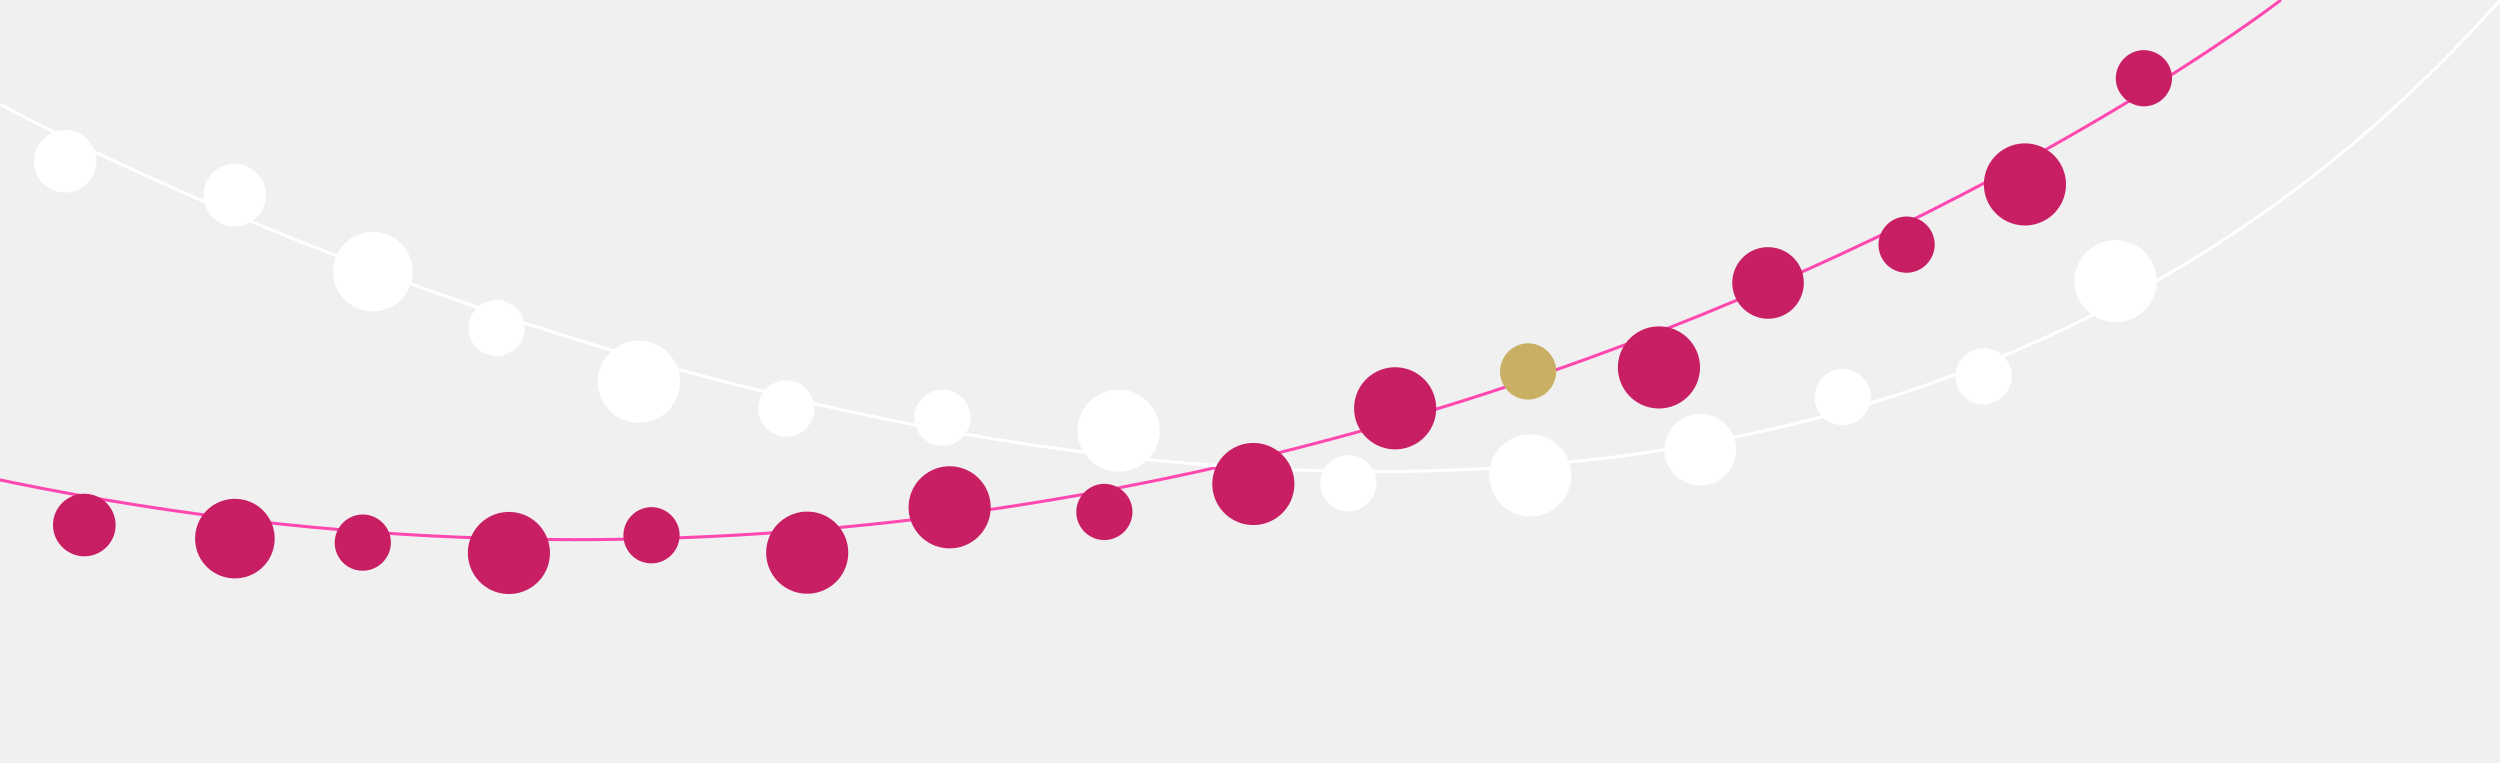
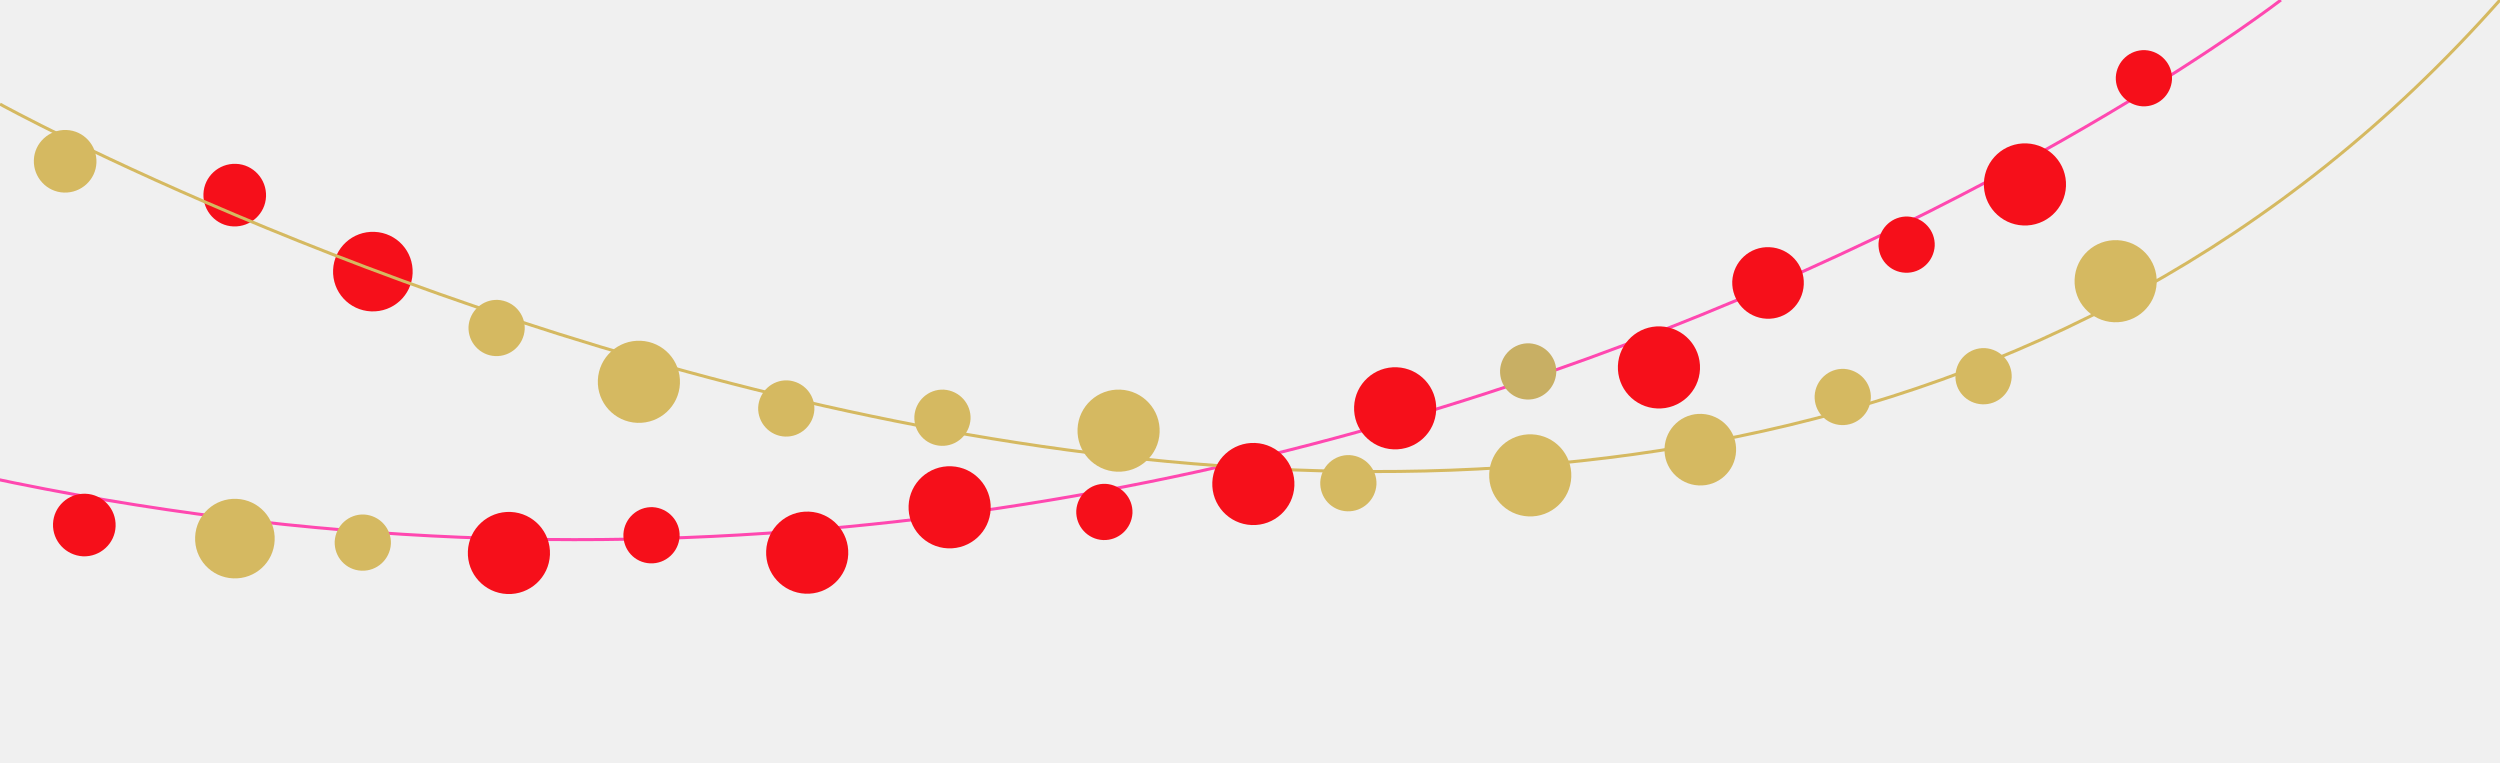
<svg xmlns="http://www.w3.org/2000/svg" version="1.1" id="Ebene_1" x="0px" y="0px" viewBox="0 0 782.8 238.8" enable-background="new 0 0 782.8 238.8" xml:space="preserve">
  <path fill="none" stroke="#FF48B0" stroke-width="0.959" d="M714.2,0c0,0-307,237.8-719.3,149.2" />
-   <path fill="#C81F64" d="M26,174.2c5.4,0.2,10-4,10.2-9.4c0.2-5.4-4-10-9.4-10.2c-5.4-0.2-10,4-10.2,9.4  C16.4,169.4,20.6,173.9,26,174.2" />
-   <path fill="#FFFFFF" d="M20,60.3c5.4,0.2,10-4,10.2-9.4c0.2-5.4-4-10-9.4-10.2c-5.4-0.2-10,4-10.2,9.4C10.4,55.5,14.6,60.1,20,60.3" />
-   <path fill="#FFFFFF" d="M73.1,70.9c5.4,0.2,10-4,10.2-9.4c0.2-5.4-4-10-9.4-10.2c-5.4-0.2-10,4-10.2,9.4  C63.5,66.1,67.7,70.7,73.1,70.9" />
-   <path fill="#C81F64" d="M73,181.1c6.9,0.3,12.7-5,13-11.9c0.3-6.9-5-12.7-11.9-13c-6.9-0.3-12.7,5-13,11.9  C60.8,175,66.1,180.8,73,181.1" />
-   <path fill="#FFFFFF" d="M116.2,97.5c6.9,0.3,12.7-5,13-11.9c0.3-6.9-5-12.7-11.9-13c-6.9-0.3-12.7,5-13,11.9  C104,91.4,109.3,97.2,116.2,97.5" />
-   <path fill="#C81F64" d="M113.2,178.7c4.8,0.2,8.9-3.5,9.2-8.4c0.2-4.8-3.5-8.9-8.4-9.2c-4.8-0.2-8.9,3.5-9.2,8.4  C104.6,174.4,108.3,178.5,113.2,178.7" />
-   <path fill="#C81F64" d="M203.6,176.4c4.8,0.2,8.9-3.5,9.2-8.4c0.2-4.8-3.5-8.9-8.4-9.2c-4.8-0.2-8.9,3.5-9.2,8.4  C195,172.1,198.7,176.2,203.6,176.4" />
-   <path fill="#FFFFFF" d="M155.1,111.5c4.8,0.2,8.9-3.5,9.2-8.4c0.2-4.8-3.5-8.9-8.4-9.2c-4.8-0.2-8.9,3.5-9.2,8.4  C146.5,107.2,150.3,111.3,155.1,111.5" />
-   <path fill="#C81F64" d="M345.4,169.1c4.8,0.2,8.9-3.5,9.2-8.4c0.2-4.8-3.5-8.9-8.4-9.2c-4.8-0.2-8.9,3.5-9.2,8.4  C336.8,164.8,340.6,168.9,345.4,169.1" />
-   <path fill="#FFFFFF" d="M245.8,136.7c4.8,0.2,8.9-3.5,9.2-8.4c0.2-4.8-3.5-8.9-8.4-9.2c-4.8-0.2-8.9,3.5-9.2,8.4  C237.2,132.4,241,136.5,245.8,136.7" />
-   <path fill="#C81F64" d="M553.1,99.8c6.2,0.3,11.4-4.5,11.7-10.7c0.3-6.2-4.5-11.4-10.7-11.7c-6.2-0.3-11.4,4.5-11.7,10.7  C542.2,94.3,547,99.5,553.1,99.8" />
-   <path fill="#FFFFFF" d="M531.9,152c6.2,0.3,11.4-4.5,11.7-10.7c0.3-6.2-4.5-11.4-10.7-11.7c-6.2-0.3-11.4,4.5-11.7,10.7  C520.9,146.5,525.7,151.7,531.9,152" />
+   <path fill="#F60F1A" d="M26,174.2c5.4,0.2,10-4,10.2-9.4c0.2-5.4-4-10-9.4-10.2c-5.4-0.2-10,4-10.2,9.4  C16.4,169.4,20.6,173.9,26,174.2" />
+   <path fill="#D5B961" d="M20,60.3c5.4,0.2,10-4,10.2-9.4c0.2-5.4-4-10-9.4-10.2c-5.4-0.2-10,4-10.2,9.4C10.4,55.5,14.6,60.1,20,60.3" />
+   <path fill="#F60F1A" d="M73.1,70.9c5.4,0.2,10-4,10.2-9.4c0.2-5.4-4-10-9.4-10.2c-5.4-0.2-10,4-10.2,9.4  C63.5,66.1,67.7,70.7,73.1,70.9" />
+   <path fill="#D5B961" d="M73,181.1c6.9,0.3,12.7-5,13-11.9c0.3-6.9-5-12.7-11.9-13c-6.9-0.3-12.7,5-13,11.9  C60.8,175,66.1,180.8,73,181.1" />
+   <path fill="#F60F1A" d="M116.2,97.5c6.9,0.3,12.7-5,13-11.9c0.3-6.9-5-12.7-11.9-13c-6.9-0.3-12.7,5-13,11.9  C104,91.4,109.3,97.2,116.2,97.5" />
+   <path fill="#D5B961" d="M113.2,178.7c4.8,0.2,8.9-3.5,9.2-8.4c0.2-4.8-3.5-8.9-8.4-9.2c-4.8-0.2-8.9,3.5-9.2,8.4  C104.6,174.4,108.3,178.5,113.2,178.7" />
+   <path fill="#F60F1A" d="M203.6,176.4c4.8,0.2,8.9-3.5,9.2-8.4c0.2-4.8-3.5-8.9-8.4-9.2c-4.8-0.2-8.9,3.5-9.2,8.4  C195,172.1,198.7,176.2,203.6,176.4" />
+   <path fill="#D5B961" d="M155.1,111.5c4.8,0.2,8.9-3.5,9.2-8.4c0.2-4.8-3.5-8.9-8.4-9.2c-4.8-0.2-8.9,3.5-9.2,8.4  C146.5,107.2,150.3,111.3,155.1,111.5" />
+   <path fill="#F60F1A" d="M345.4,169.1c4.8,0.2,8.9-3.5,9.2-8.4c0.2-4.8-3.5-8.9-8.4-9.2c-4.8-0.2-8.9,3.5-9.2,8.4  C336.8,164.8,340.6,168.9,345.4,169.1" />
+   <path fill="#D5B961" d="M245.8,136.7c4.8,0.2,8.9-3.5,9.2-8.4c0.2-4.8-3.5-8.9-8.4-9.2c-4.8-0.2-8.9,3.5-9.2,8.4  C237.2,132.4,241,136.5,245.8,136.7" />
+   <path fill="#F60F1A" d="M553.1,99.8c6.2,0.3,11.4-4.5,11.7-10.7c0.3-6.2-4.5-11.4-10.7-11.7c-6.2-0.3-11.4,4.5-11.7,10.7  C542.2,94.3,547,99.5,553.1,99.8" />
+   <path fill="#D5B961" d="M531.9,152c6.2,0.3,11.4-4.5,11.7-10.7c0.3-6.2-4.5-11.4-10.7-11.7c-6.2-0.3-11.4,4.5-11.7,10.7  C520.9,146.5,525.7,151.7,531.9,152" />
  <path fill="#C8AF64" d="M478.1,125.1c4.8,0.2,8.9-3.5,9.2-8.4c0.2-4.8-3.5-8.9-8.4-9.2c-4.8-0.2-8.9,3.5-9.2,8.4  C469.5,120.8,473.2,124.9,478.1,125.1" />
-   <path fill="#C81F64" d="M596.6,85.4c4.8,0.2,8.9-3.5,9.2-8.4c0.2-4.8-3.5-8.9-8.4-9.2c-4.8-0.2-8.9,3.5-9.2,8.4  C588,81.1,591.7,85.2,596.6,85.4" />
-   <path fill="#FFFFFF" d="M576.6,133.1c4.8,0.2,8.9-3.5,9.2-8.4c0.2-4.8-3.5-8.9-8.4-9.2c-4.8-0.2-8.9,3.5-9.2,8.4  C568,128.8,571.7,132.9,576.6,133.1" />
-   <path fill="#FFFFFF" d="M620.7,126.6c4.8,0.2,8.9-3.5,9.2-8.4c0.2-4.8-3.5-8.9-8.4-9.2c-4.8-0.2-8.9,3.5-9.2,8.4  C612,122.3,615.8,126.4,620.7,126.6" />
-   <path fill="#FFFFFF" d="M421.8,160.1c4.8,0.2,8.9-3.5,9.2-8.4c0.2-4.8-3.5-8.9-8.4-9.2c-4.8-0.2-8.9,3.5-9.2,8.4  C413.2,155.8,416.9,159.9,421.8,160.1" />
-   <path fill="#FFFFFF" d="M294.7,139.6c4.8,0.2,8.9-3.5,9.2-8.4c0.2-4.8-3.5-8.9-8.4-9.2c-4.8-0.2-8.9,3.5-9.2,8.4  C286.1,135.3,289.8,139.4,294.7,139.6" />
-   <path fill="#C81F64" d="M670.9,33.3c4.8,0.2,8.9-3.5,9.2-8.4c0.2-4.8-3.5-8.9-8.4-9.2c-4.8-0.2-8.9,3.5-9.2,8.4  C662.3,28.9,666,33,670.9,33.3" />
-   <path fill="#C81F64" d="M633.5,70.6c7.1,0.3,13.1-5.2,13.4-12.3c0.3-7.1-5.2-13.1-12.3-13.4c-7.1-0.3-13.1,5.2-13.4,12.3  C620.9,64.3,626.4,70.3,633.5,70.6" />
-   <path fill="#FFFFFF" d="M661.9,100.9c7.1,0.3,13.1-5.2,13.4-12.3c0.3-7.1-5.2-13.1-12.3-13.4c-7.1-0.3-13.1,5.2-13.4,12.3  C649.3,94.6,654.8,100.6,661.9,100.9" />
-   <path fill="#C81F64" d="M158.8,186c7.1,0.3,13.1-5.2,13.4-12.3c0.3-7.1-5.2-13.1-12.3-13.4c-7.1-0.3-13.1,5.2-13.4,12.3  C146.2,179.7,151.7,185.7,158.8,186" />
-   <path fill="#C81F64" d="M252.2,185.9c7.1,0.3,13.1-5.2,13.4-12.3c0.3-7.1-5.2-13.1-12.3-13.4c-7.1-0.3-13.1,5.2-13.4,12.3  C239.6,179.6,245.1,185.6,252.2,185.9" />
-   <path fill="#FFFFFF" d="M199.5,132.4c7.1,0.3,13.1-5.2,13.4-12.3c0.3-7.1-5.2-13.1-12.3-13.4c-7.1-0.3-13.1,5.2-13.4,12.3  C186.9,126.1,192.4,132.1,199.5,132.4" />
-   <path fill="#C81F64" d="M296.8,171.7c7.1,0.3,13.1-5.2,13.4-12.3c0.3-7.1-5.2-13.1-12.3-13.4c-7.1-0.3-13.1,5.2-13.4,12.3  C284.2,165.4,289.7,171.4,296.8,171.7" />
-   <path fill="#C81F64" d="M518.9,127.9c7.1,0.3,13.1-5.2,13.4-12.3c0.3-7.1-5.2-13.1-12.3-13.4c-7.1-0.3-13.1,5.2-13.4,12.3  C506.3,121.6,511.8,127.6,518.9,127.9" />
-   <path fill="#FFFFFF" d="M478.6,161.7c7.1,0.3,13.1-5.2,13.4-12.3c0.3-7.1-5.2-13.1-12.3-13.4c-7.1-0.3-13.1,5.2-13.4,12.3  C466,155.4,471.5,161.4,478.6,161.7" />
-   <path fill="#C81F64" d="M436.3,140.7c7.1,0.3,13.1-5.2,13.4-12.3c0.3-7.1-5.2-13.1-12.3-13.4c-7.1-0.3-13.1,5.2-13.4,12.3  C423.7,134.4,429.2,140.4,436.3,140.7" />
-   <path fill="#FFFFFF" d="M349.7,147.7c7.1,0.3,13.1-5.2,13.4-12.3c0.3-7.1-5.2-13.1-12.3-13.4c-7.1-0.3-13.1,5.2-13.4,12.3  C337.1,141.4,342.6,147.4,349.7,147.7" />
-   <path fill="none" stroke="#FFFFFF" stroke-width="0.959" d="M0,32.6c0,0,506.6,279.4,782.8-32.6" />
-   <path fill="#C81F64" d="M391.9,164.4c7.1,0.3,13.1-5.2,13.4-12.3c0.3-7.1-5.2-13.1-12.3-13.4c-7.1-0.3-13.1,5.2-13.4,12.3  C379.3,158.1,384.8,164.1,391.9,164.4" />
+   <path fill="#F60F1A" d="M596.6,85.4c4.8,0.2,8.9-3.5,9.2-8.4c0.2-4.8-3.5-8.9-8.4-9.2c-4.8-0.2-8.9,3.5-9.2,8.4  C588,81.1,591.7,85.2,596.6,85.4" />
+   <path fill="#D5B961" d="M576.6,133.1c4.8,0.2,8.9-3.5,9.2-8.4c0.2-4.8-3.5-8.9-8.4-9.2c-4.8-0.2-8.9,3.5-9.2,8.4  C568,128.8,571.7,132.9,576.6,133.1" />
+   <path fill="#D5B961" d="M620.7,126.6c4.8,0.2,8.9-3.5,9.2-8.4c0.2-4.8-3.5-8.9-8.4-9.2c-4.8-0.2-8.9,3.5-9.2,8.4  C612,122.3,615.8,126.4,620.7,126.6" />
+   <path fill="#D5B961" d="M421.8,160.1c4.8,0.2,8.9-3.5,9.2-8.4c0.2-4.8-3.5-8.9-8.4-9.2c-4.8-0.2-8.9,3.5-9.2,8.4  C413.2,155.8,416.9,159.9,421.8,160.1" />
+   <path fill="#D5B961" d="M294.7,139.6c4.8,0.2,8.9-3.5,9.2-8.4c0.2-4.8-3.5-8.9-8.4-9.2c-4.8-0.2-8.9,3.5-9.2,8.4  C286.1,135.3,289.8,139.4,294.7,139.6" />
+   <path fill="#F60F1A" d="M670.9,33.3c4.8,0.2,8.9-3.5,9.2-8.4c0.2-4.8-3.5-8.9-8.4-9.2c-4.8-0.2-8.9,3.5-9.2,8.4  C662.3,28.9,666,33,670.9,33.3" />
+   <path fill="#F60F1A" d="M633.5,70.6c7.1,0.3,13.1-5.2,13.4-12.3c0.3-7.1-5.2-13.1-12.3-13.4c-7.1-0.3-13.1,5.2-13.4,12.3  C620.9,64.3,626.4,70.3,633.5,70.6" />
+   <path fill="#D5B961" d="M661.9,100.9c7.1,0.3,13.1-5.2,13.4-12.3c0.3-7.1-5.2-13.1-12.3-13.4c-7.1-0.3-13.1,5.2-13.4,12.3  C649.3,94.6,654.8,100.6,661.9,100.9" />
+   <path fill="#F60F1A" d="M158.8,186c7.1,0.3,13.1-5.2,13.4-12.3c0.3-7.1-5.2-13.1-12.3-13.4c-7.1-0.3-13.1,5.2-13.4,12.3  C146.2,179.7,151.7,185.7,158.8,186" />
+   <path fill="#F60F1A" d="M252.2,185.9c7.1,0.3,13.1-5.2,13.4-12.3c0.3-7.1-5.2-13.1-12.3-13.4c-7.1-0.3-13.1,5.2-13.4,12.3  C239.6,179.6,245.1,185.6,252.2,185.9" />
+   <path fill="#D5B961" d="M199.5,132.4c7.1,0.3,13.1-5.2,13.4-12.3c0.3-7.1-5.2-13.1-12.3-13.4c-7.1-0.3-13.1,5.2-13.4,12.3  C186.9,126.1,192.4,132.1,199.5,132.4" />
+   <path fill="#F60F1A" d="M296.8,171.7c7.1,0.3,13.1-5.2,13.4-12.3c0.3-7.1-5.2-13.1-12.3-13.4c-7.1-0.3-13.1,5.2-13.4,12.3  C284.2,165.4,289.7,171.4,296.8,171.7" />
+   <path fill="#F60F1A" d="M518.9,127.9c7.1,0.3,13.1-5.2,13.4-12.3c0.3-7.1-5.2-13.1-12.3-13.4c-7.1-0.3-13.1,5.2-13.4,12.3  C506.3,121.6,511.8,127.6,518.9,127.9" />
+   <path fill="#D5B961" d="M478.6,161.7c7.1,0.3,13.1-5.2,13.4-12.3c0.3-7.1-5.2-13.1-12.3-13.4c-7.1-0.3-13.1,5.2-13.4,12.3  C466,155.4,471.5,161.4,478.6,161.7" />
+   <path fill="#F60F1A" d="M436.3,140.7c7.1,0.3,13.1-5.2,13.4-12.3c0.3-7.1-5.2-13.1-12.3-13.4c-7.1-0.3-13.1,5.2-13.4,12.3  C423.7,134.4,429.2,140.4,436.3,140.7" />
+   <path fill="#D5B961" d="M349.7,147.7c7.1,0.3,13.1-5.2,13.4-12.3c0.3-7.1-5.2-13.1-12.3-13.4c-7.1-0.3-13.1,5.2-13.4,12.3  C337.1,141.4,342.6,147.4,349.7,147.7" />
+   <path fill="none" stroke="#D5B961" stroke-width="0.959" d="M0,32.6c0,0,506.6,279.4,782.8-32.6" />
+   <path fill="#F60F1A" d="M391.9,164.4c7.1,0.3,13.1-5.2,13.4-12.3c0.3-7.1-5.2-13.1-12.3-13.4c-7.1-0.3-13.1,5.2-13.4,12.3  C379.3,158.1,384.8,164.1,391.9,164.4" />
</svg>
